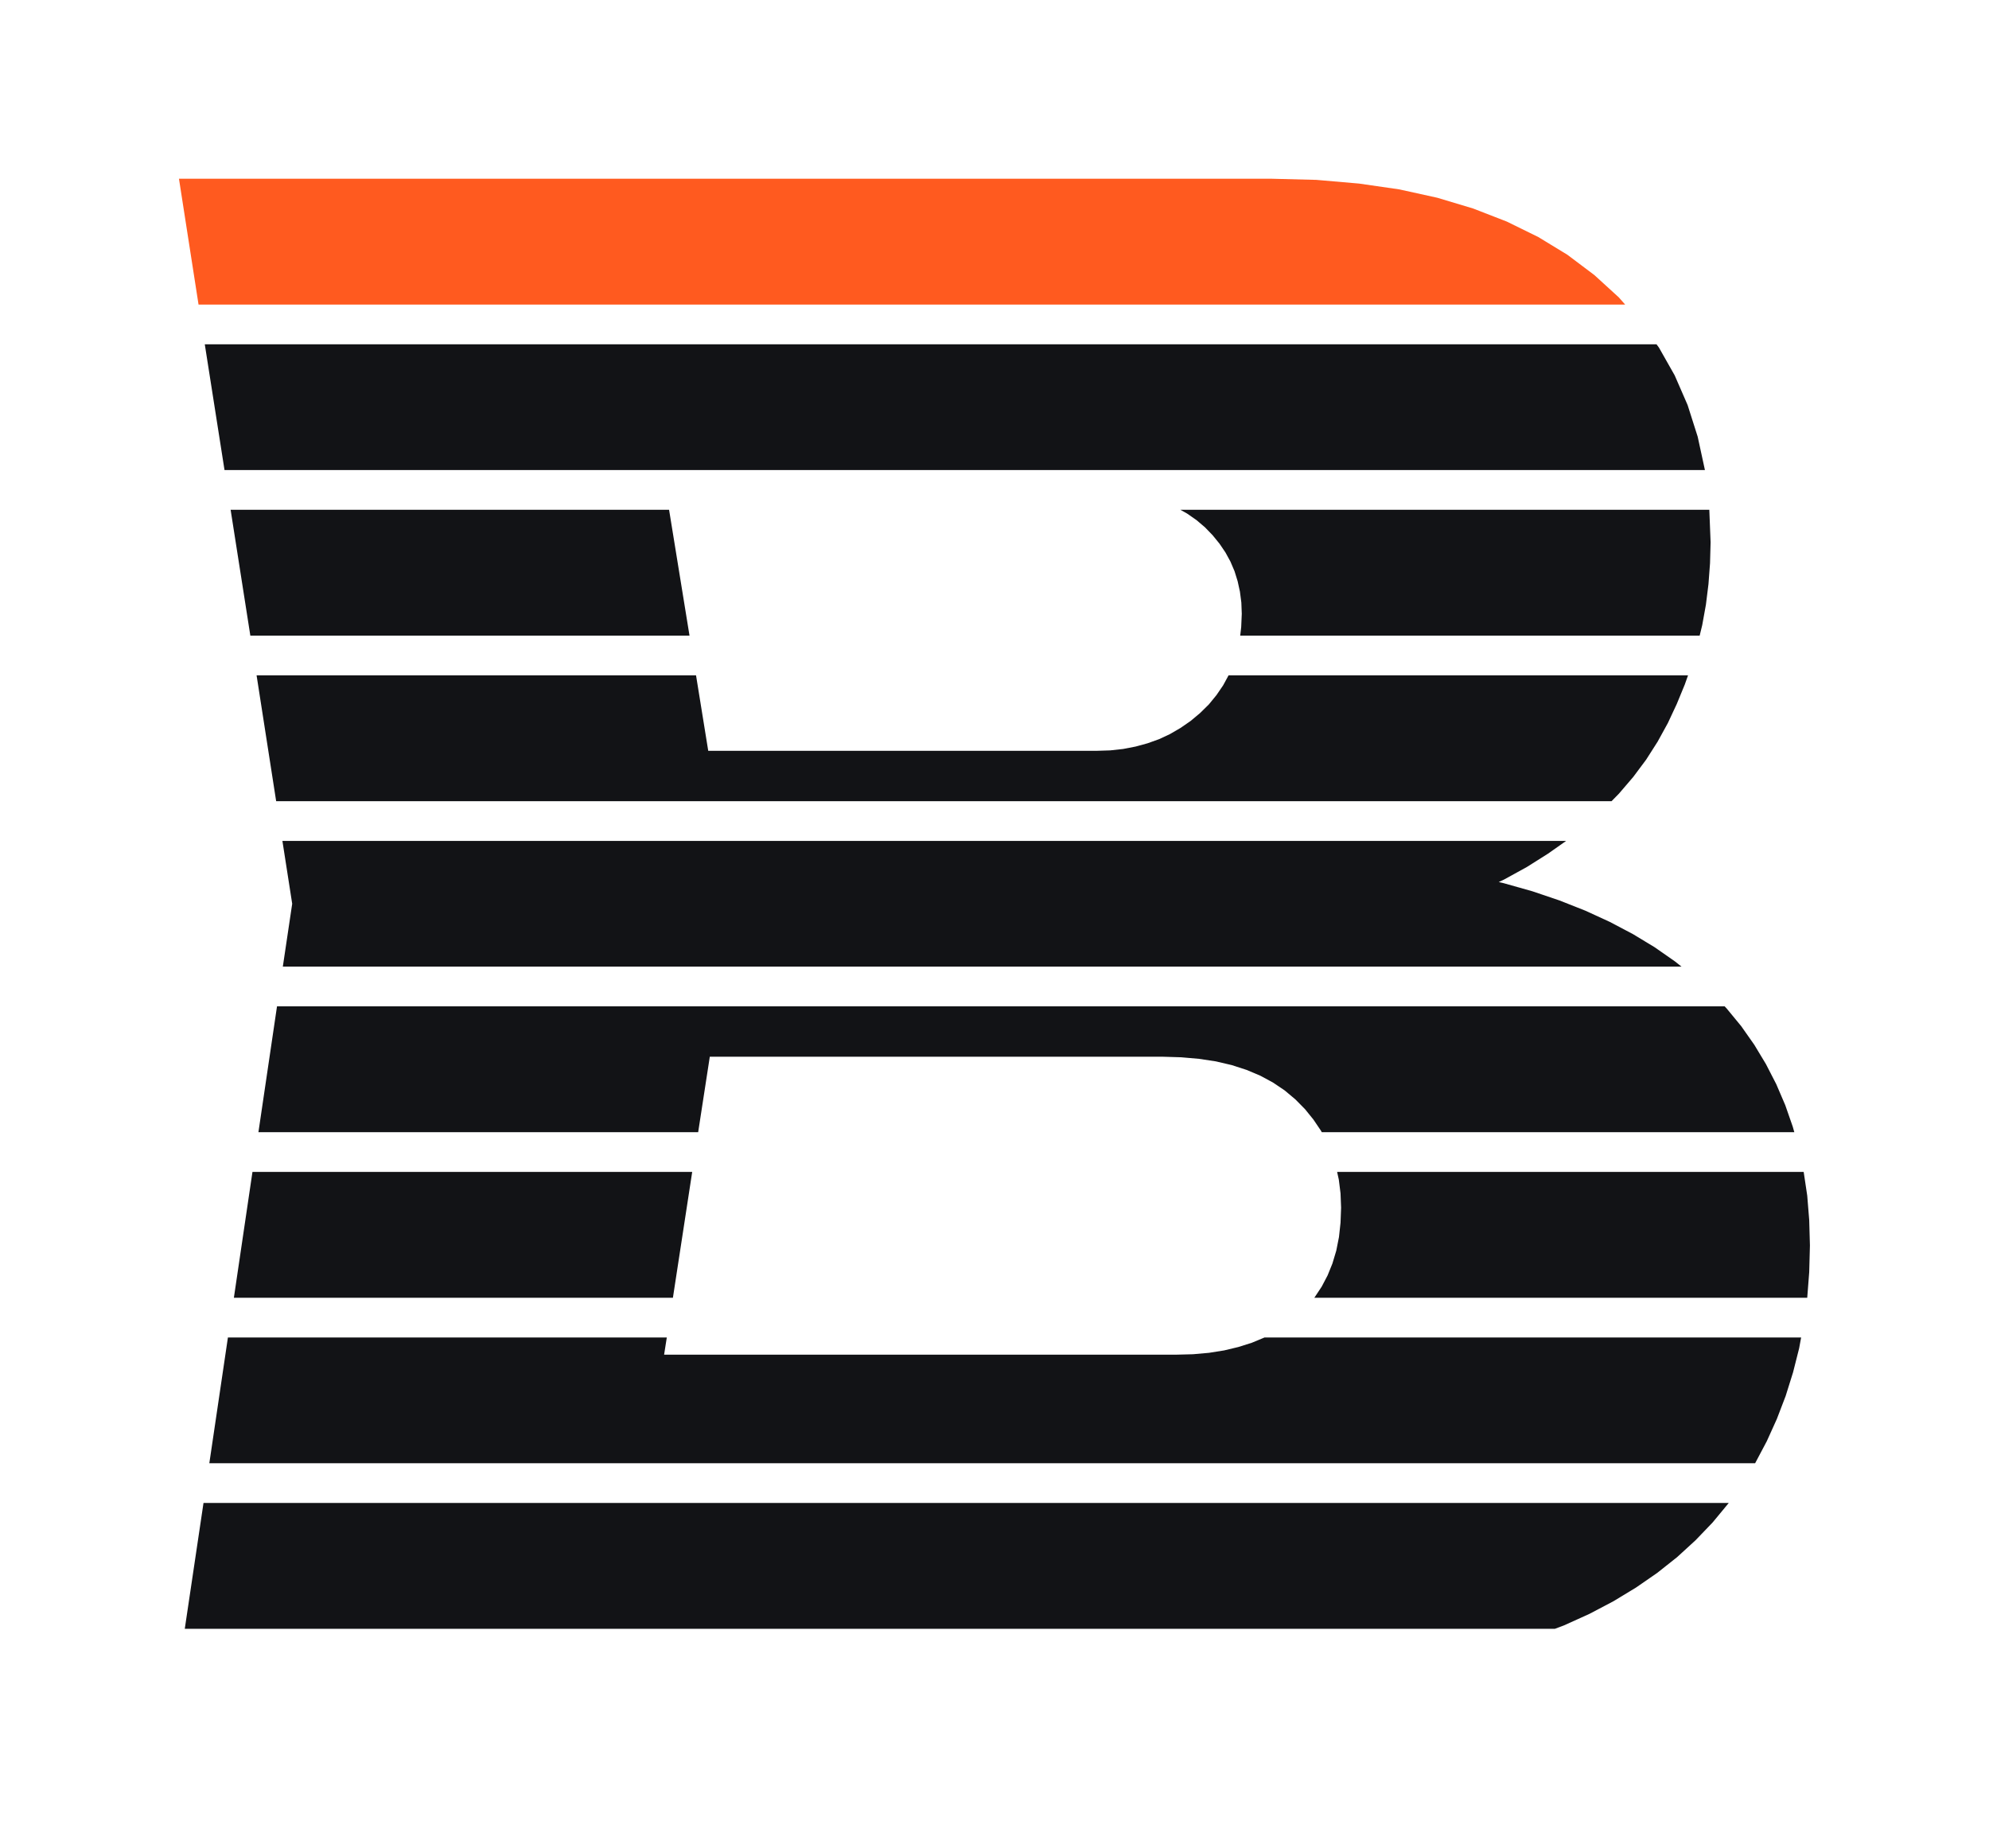
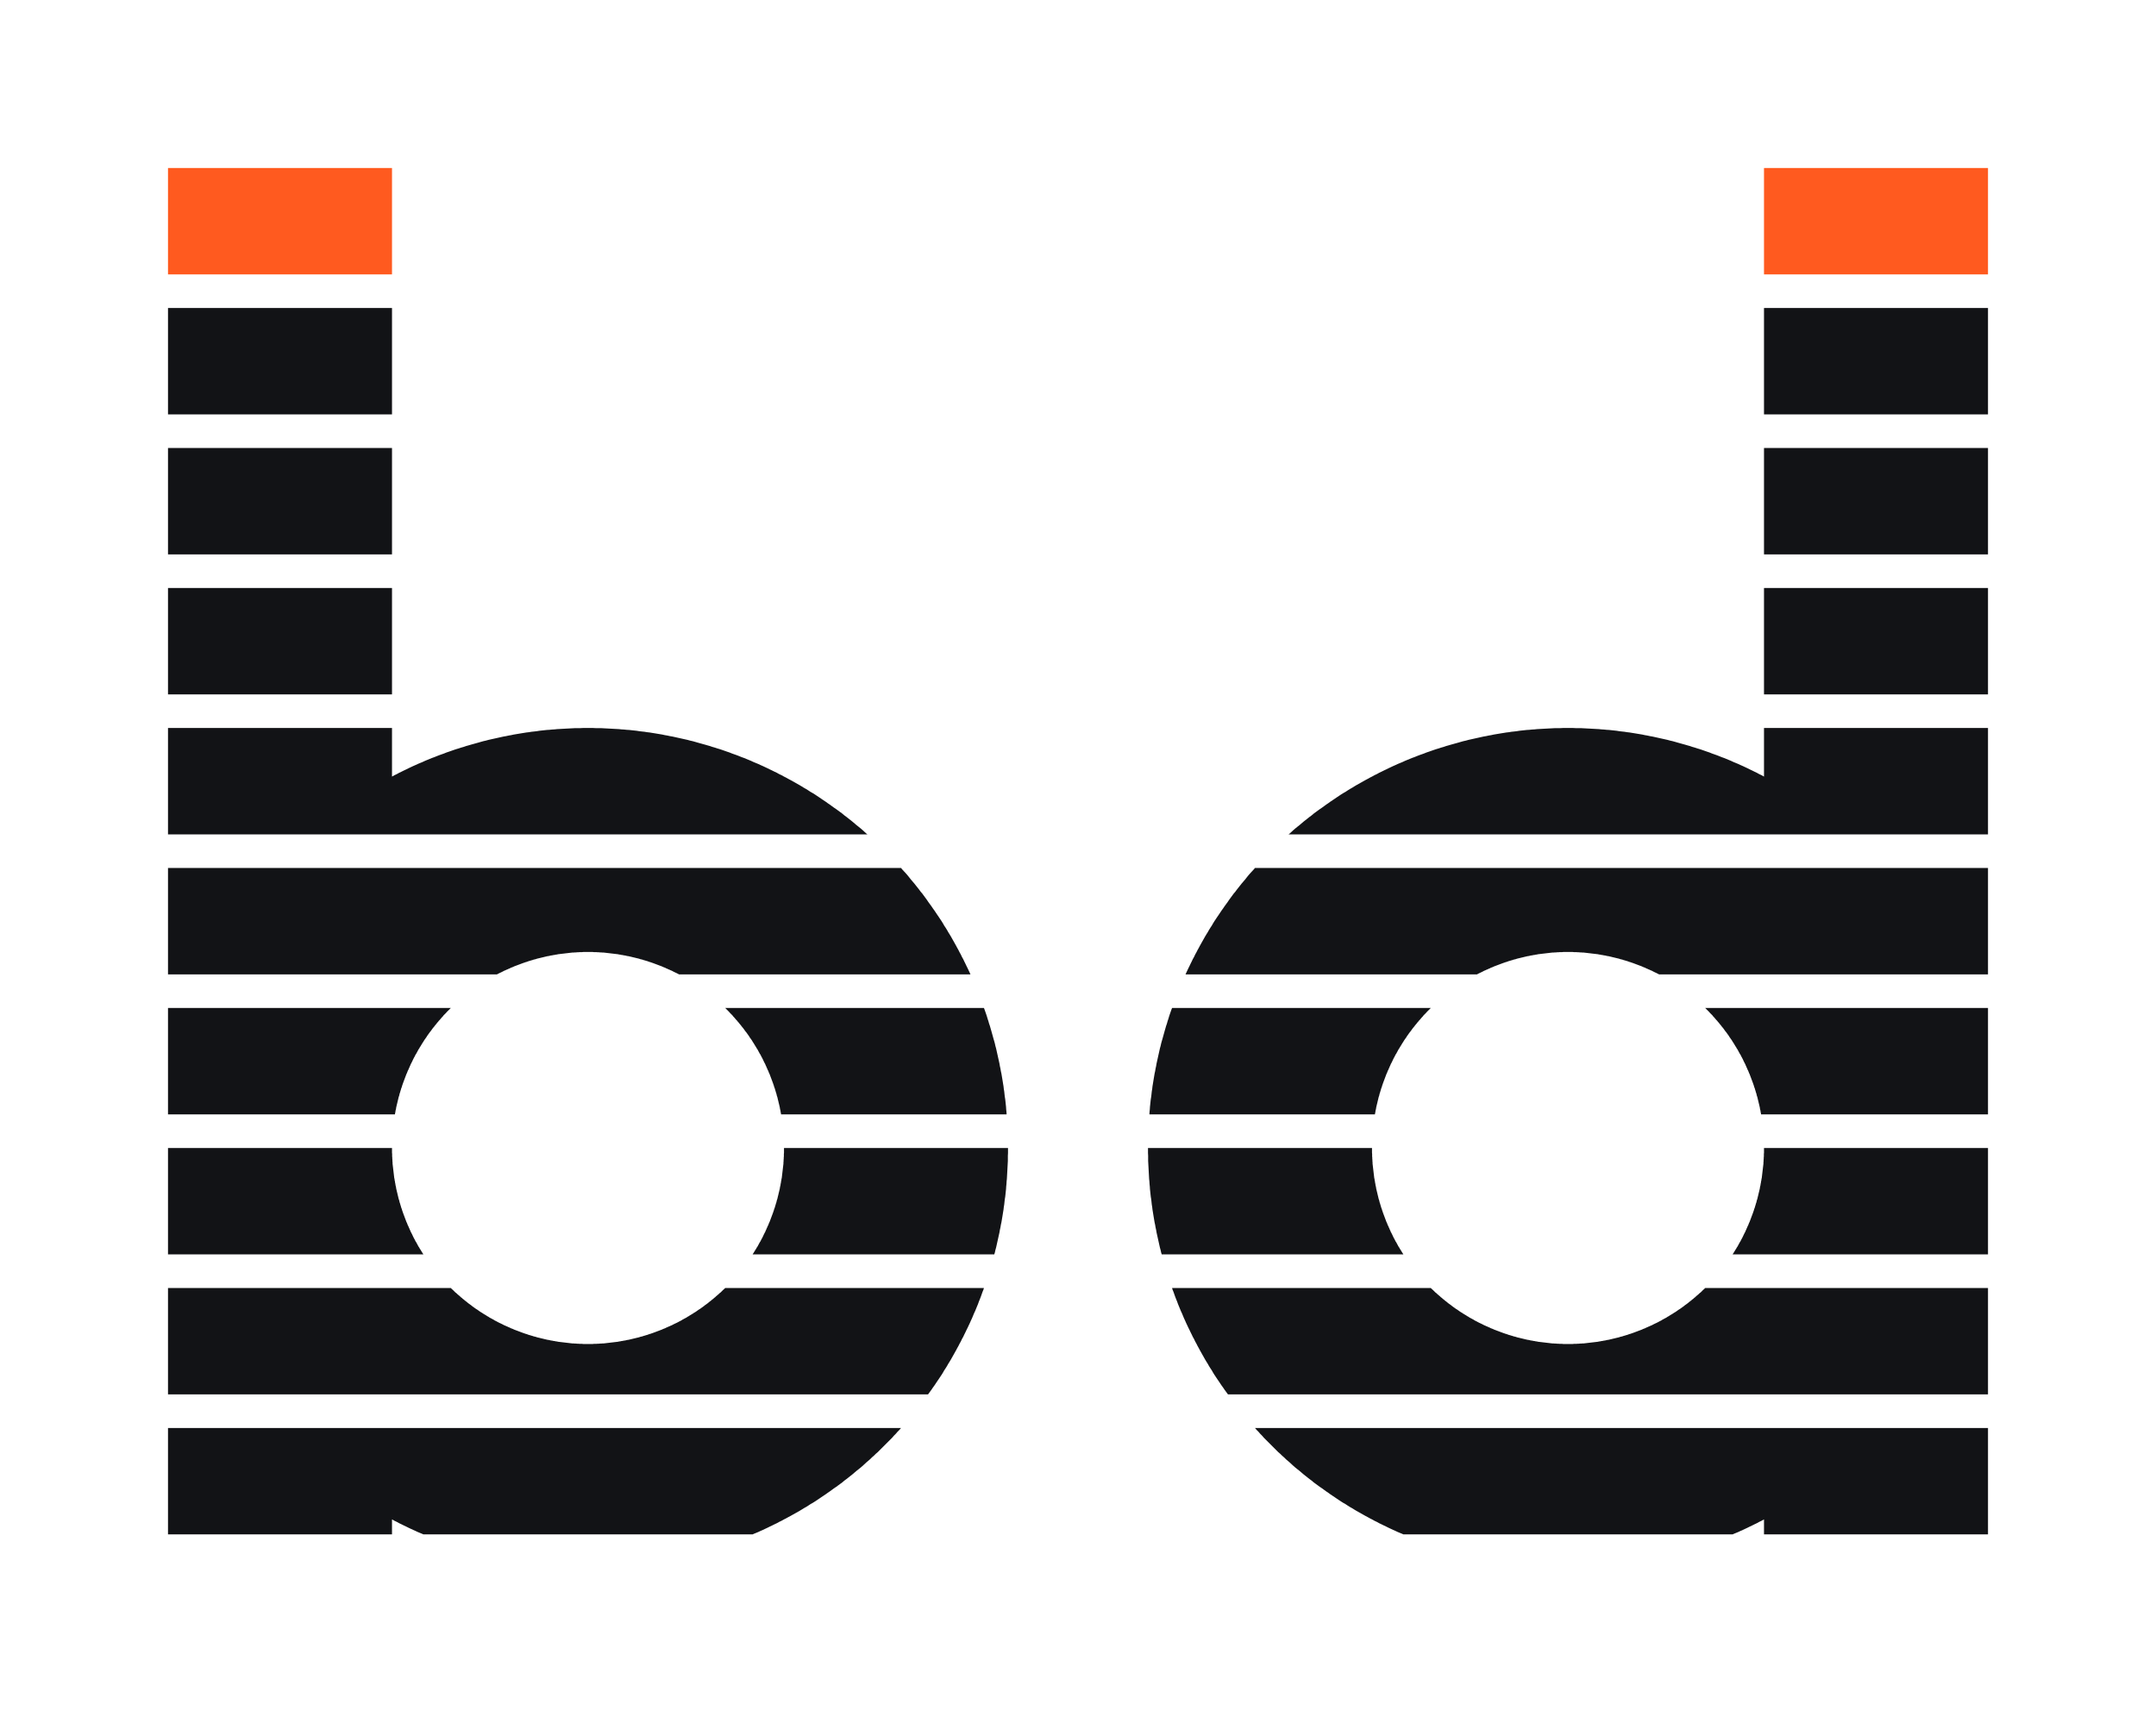
- <svg xmlns="http://www.w3.org/2000/svg" viewBox="-12.00 -12.00 133.47 124.00" width="133.5" height="124.0">
-   <g transform="translate(-5.87 100.00) scale(0.9524)">
-     <path d="M107.63 -96.64L108.08 -96.13L7.54 -96.13L6.16 -105.00L83.16 -105.00L86.32 -104.92L89.32 -104.66L92.16 -104.25L94.84 -103.66L97.37 -102.90L99.74 -101.98L101.96 -100.89L104.01 -99.64L105.91 -98.21Z" fill="#FF5A1F" />
-     <path d="M113.70 -84.47L113.70 -84.47L9.37 -84.47L7.98 -93.33L110.29 -93.33L110.46 -93.10L111.57 -91.14L112.48 -89.05L113.19 -86.82Z" fill="#121316" />
-     <path d="M113.51 -73.54L113.33 -72.80L80.95 -72.80L81.02 -73.40L81.06 -74.34L81.03 -75.13L80.93 -75.90L80.77 -76.63L80.55 -77.34L80.26 -78.02L79.91 -78.66L79.49 -79.28L79.01 -79.87L78.47 -80.43L77.87 -80.94L77.21 -81.40L76.73 -81.67L114.01 -81.67L114.10 -79.38L114.06 -77.90L113.95 -76.43L113.77 -74.98ZM11.19 -72.80L9.80 -81.67L40.70 -81.67L42.14 -72.80Z" fill="#121316" />
-     <path d="M107.64 -61.66L107.12 -61.13L13.01 -61.13L11.63 -70.00L42.60 -70.00L43.46 -64.68L70.84 -64.68L71.79 -64.71L72.70 -64.81L73.58 -64.98L74.42 -65.21L75.23 -65.50L76.00 -65.86L76.74 -66.29L77.45 -66.78L78.12 -67.34L78.74 -67.95L79.28 -68.61L79.75 -69.30L80.13 -70.00L112.51 -70.00L112.28 -69.35L111.72 -67.99L111.09 -66.64L110.37 -65.33L109.56 -64.06L108.65 -62.84Z" fill="#121316" />
-     <path d="M14.14 -53.90L13.45 -58.33L103.92 -58.33L102.64 -57.43L101.15 -56.49L99.55 -55.61L99.17 -55.43L99.52 -55.35L101.54 -54.78L103.46 -54.13L105.28 -53.41L107.00 -52.62L108.63 -51.76L110.15 -50.84L111.57 -49.85L112.05 -49.47L13.48 -49.47Z" fill="#121316" />
-     <path d="M11.76 -37.80L13.07 -46.67L115.09 -46.67L115.24 -46.51L116.26 -45.27L117.18 -43.96L118.00 -42.60L118.73 -41.18L119.36 -39.71L119.89 -38.19L120.00 -37.80L86.70 -37.80L86.63 -37.92L86.11 -38.69L85.52 -39.42L84.84 -40.11L84.09 -40.74L83.26 -41.30L82.37 -41.78L81.40 -42.19L80.35 -42.53L79.24 -42.79L78.05 -42.97L76.79 -43.08L75.46 -43.12L43.57 -43.12L42.75 -37.80Z" fill="#121316" />
-     <path d="M10.03 -26.13L11.34 -35.00L42.33 -35.00L40.97 -26.13ZM121.05 -27.94L120.91 -26.13L86.17 -26.13L86.20 -26.17L86.69 -26.91L87.11 -27.71L87.45 -28.55L87.72 -29.45L87.91 -30.41L88.02 -31.42L88.06 -32.48L88.02 -33.49L87.90 -34.45L87.78 -35.00L120.66 -35.00L120.66 -35.00L120.91 -33.33L121.05 -31.60L121.10 -29.82Z" fill="#121316" />
-     <path d="M8.30 -14.47L9.61 -23.33L40.54 -23.33L40.35 -22.12L76.44 -22.12L77.62 -22.15L78.75 -22.25L79.82 -22.42L80.82 -22.66L81.77 -22.96L82.66 -23.33L82.66 -23.33L120.48 -23.33L120.34 -22.57L119.91 -20.87L119.39 -19.21L118.77 -17.59L118.06 -16.02L117.25 -14.49L117.24 -14.47Z" fill="#121316" />
-     <path d="M6.57 -2.80L7.89 -11.67L115.38 -11.67L115.34 -11.62L114.24 -10.29L113.04 -9.04L111.74 -7.85L110.34 -6.74L108.85 -5.71L107.25 -4.74L105.56 -3.85L103.77 -3.04L103.13 -2.80Z" fill="#121316" />
+ <svg xmlns="http://www.w3.org/2000/svg" viewBox="-12.00 -12.00 154.00 124.00" width="154.0" height="124.0">
+   <g transform="translate(-0.00 -0.00) scale(1)">
+     <path d="M0.00 0.00L16.00 0.00L16.00 7.60L0.00 7.60ZM114.00 0.00L130.00 0.00L130.00 7.60L114.00 7.60Z" fill="#FF5A1F" />
+     <path d="M0.00 17.60L0.00 10.00L16.00 10.00L16.00 17.60ZM114.00 17.60L114.00 10.00L130.00 10.00L130.00 17.60Z" fill="#121316" />
+     <path d="M0.00 27.60L0.00 20.00L16.00 20.00L16.00 27.60ZM114.00 27.60L114.00 20.00L130.00 20.00L130.00 27.60Z" fill="#121316" />
+     <path d="M0.00 37.60L0.00 30.00L16.00 30.00L16.00 37.60ZM114.00 37.60L114.00 30.00L130.00 30.00L130.00 37.60Z" fill="#121316" />
+     <path d="M0.00 47.60L0.00 40.00L16.00 40.00L16.00 43.47L16.02 43.46L16.18 43.37L16.35 43.29L16.51 43.20L16.68 43.12L16.84 43.04L17.01 42.96L17.17 42.88L17.34 42.80L17.51 42.72L17.67 42.65L17.84 42.57L18.01 42.50L18.18 42.43L18.35 42.35L18.52 42.28L18.69 42.21L18.86 42.14L19.03 42.08L19.20 42.01L19.38 41.94L19.55 41.88L19.72 41.82L19.89 41.75L20.07 41.69L20.24 41.63L20.41 41.57L20.59 41.51L20.76 41.46L20.94 41.40L21.12 41.35L21.29 41.29L21.47 41.24L21.64 41.19L21.82 41.14L22.00 41.09L22.18 41.04L22.35 40.99L22.53 40.94L22.71 40.90L22.89 40.85L23.07 40.81L23.25 40.77L23.43 40.73L23.61 40.69L23.79 40.65L23.97 40.61L24.15 40.58L24.33 40.54L24.51 40.51L24.69 40.47L24.87 40.44L25.05 40.41L25.23 40.38L25.42 40.35L25.60 40.32L25.78 40.30L25.96 40.27L26.15 40.25L26.33 40.23L26.51 40.20L26.69 40.18L26.88 40.16L27.06 40.14L27.24 40.13L27.43 40.11L27.61 40.10L27.79 40.08L27.98 40.07L28.16 40.06L28.34 40.05L28.53 40.04L28.71 40.03L28.90 40.02L29.08 40.01L29.26 40.01L29.45 40.01L29.63 40.00L29.82 40.00L30.00 40.00L30.18 40.00L30.37 40.00L30.55 40.01L30.74 40.01L30.92 40.01L31.10 40.02L31.29 40.03L31.47 40.04L31.66 40.05L31.84 40.06L32.02 40.07L32.21 40.08L32.39 40.10L32.57 40.11L32.76 40.13L32.94 40.14L33.12 40.16L33.31 40.18L33.49 40.20L33.67 40.23L33.85 40.25L34.04 40.27L34.22 40.30L34.40 40.32L34.58 40.35L34.77 40.38L34.95 40.41L35.13 40.44L35.31 40.47L35.49 40.51L35.67 40.54L35.85 40.58L36.03 40.61L36.21 40.65L36.39 40.69L36.57 40.73L36.75 40.77L36.93 40.81L37.11 40.85L37.29 40.90L37.47 40.94L37.65 40.99L37.82 41.04L38.00 41.09L38.18 41.14L38.36 41.19L38.53 41.24L38.71 41.29L38.88 41.35L39.06 41.40L39.24 41.46L39.41 41.51L39.59 41.57L39.76 41.63L39.93 41.69L40.11 41.75L40.28 41.82L40.45 41.88L40.62 41.94L40.80 42.01L40.97 42.08L41.14 42.14L41.31 42.21L41.48 42.28L41.65 42.35L41.82 42.43L41.99 42.50L42.16 42.57L42.33 42.65L42.49 42.72L42.66 42.80L42.83 42.88L42.99 42.96L43.16 43.04L43.32 43.12L43.49 43.20L43.65 43.29L43.82 43.37L43.98 43.46L44.14 43.54L44.30 43.63L44.47 43.72L44.63 43.81L44.79 43.90L44.95 43.99L45.11 44.08L45.26 44.17L45.42 44.27L45.58 44.36L45.74 44.46L45.89 44.56L46.05 44.65L46.21 44.75L46.36 44.85L46.51 44.95L46.67 45.06L46.82 45.16L46.97 45.26L47.12 45.37L47.27 45.47L47.42 45.58L47.57 45.69L47.72 45.79L47.87 45.90L48.02 46.01L48.17 46.12L48.31 46.24L48.46 46.35L48.60 46.46L48.75 46.58L48.89 46.69L49.03 46.81L49.17 46.93L49.31 47.04L49.46 47.16L49.60 47.28L49.73 47.40L49.87 47.53L49.96 47.60ZM114.00 43.47L114.00 40.00L130.00 40.00L130.00 47.60L80.04 47.60L80.13 47.53L80.27 47.40L80.40 47.28L80.54 47.16L80.69 47.04L80.83 46.93L80.97 46.81L81.11 46.69L81.25 46.58L81.40 46.46L81.54 46.35L81.69 46.24L81.83 46.12L81.98 46.01L82.13 45.90L82.28 45.79L82.43 45.69L82.58 45.58L82.73 45.47L82.88 45.37L83.03 45.26L83.18 45.16L83.33 45.06L83.49 44.95L83.64 44.85L83.79 44.75L83.95 44.65L84.11 44.56L84.26 44.46L84.42 44.36L84.58 44.27L84.74 44.17L84.89 44.08L85.05 43.99L85.21 43.90L85.37 43.81L85.53 43.72L85.70 43.63L85.86 43.54L86.02 43.46L86.18 43.37L86.35 43.29L86.51 43.20L86.68 43.12L86.84 43.04L87.01 42.96L87.17 42.88L87.34 42.80L87.51 42.72L87.67 42.65L87.84 42.57L88.01 42.50L88.18 42.43L88.35 42.35L88.52 42.28L88.69 42.21L88.86 42.14L89.03 42.08L89.20 42.01L89.38 41.94L89.55 41.88L89.72 41.82L89.89 41.75L90.07 41.69L90.24 41.63L90.41 41.57L90.59 41.51L90.76 41.46L90.94 41.40L91.12 41.35L91.29 41.29L91.47 41.24L91.64 41.19L91.82 41.14L92.00 41.09L92.18 41.04L92.35 40.99L92.53 40.94L92.71 40.90L92.89 40.85L93.07 40.81L93.25 40.77L93.43 40.73L93.61 40.69L93.79 40.65L93.97 40.61L94.15 40.58L94.33 40.54L94.51 40.51L94.69 40.47L94.87 40.44L95.05 40.41L95.23 40.38L95.42 40.35L95.60 40.32L95.78 40.30L95.96 40.27L96.15 40.25L96.33 40.23L96.51 40.20L96.69 40.18L96.88 40.16L97.06 40.14L97.24 40.13L97.43 40.11L97.61 40.10L97.79 40.08L97.98 40.07L98.16 40.06L98.34 40.05L98.53 40.04L98.71 40.03L98.90 40.02L99.08 40.01L99.26 40.01L99.45 40.01L99.63 40.00L99.82 40.00L100.00 40.00L100.18 40.00L100.37 40.00L100.55 40.01L100.74 40.01L100.92 40.01L101.10 40.02L101.29 40.03L101.47 40.04L101.66 40.05L101.84 40.06L102.02 40.07L102.21 40.08L102.39 40.10L102.57 40.11L102.76 40.13L102.94 40.14L103.12 40.16L103.31 40.18L103.49 40.20L103.67 40.23L103.85 40.25L104.04 40.27L104.22 40.30L104.40 40.32L104.58 40.35L104.77 40.38L104.95 40.41L105.13 40.44L105.31 40.47L105.49 40.51L105.67 40.54L105.85 40.58L106.03 40.61L106.21 40.65L106.39 40.69L106.57 40.73L106.75 40.77L106.93 40.81L107.11 40.85L107.29 40.90L107.47 40.94L107.65 40.99L107.82 41.04L108.00 41.09L108.18 41.14L108.36 41.19L108.53 41.24L108.71 41.29L108.88 41.35L109.06 41.40L109.24 41.46L109.41 41.51L109.59 41.57L109.76 41.63L109.93 41.69L110.11 41.75L110.28 41.82L110.45 41.88L110.62 41.94L110.80 42.01L110.97 42.08L111.14 42.14L111.31 42.21L111.48 42.28L111.65 42.35L111.82 42.43L111.99 42.50L112.16 42.57L112.33 42.65L112.49 42.72L112.66 42.80L112.83 42.88L112.99 42.96L113.16 43.04L113.32 43.12L113.49 43.20L113.65 43.29L113.82 43.37L113.98 43.46Z" fill="#121316" />
+     <path d="M0.00 57.60L0.00 50.00L52.36 50.00L52.47 50.13L52.60 50.27L52.72 50.40L52.84 50.54L52.96 50.69L53.07 50.83L53.19 50.97L53.31 51.11L53.42 51.25L53.54 51.40L53.65 51.54L53.76 51.69L53.88 51.83L53.99 51.98L54.10 52.13L54.21 52.28L54.31 52.43L54.42 52.58L54.53 52.73L54.63 52.88L54.74 53.03L54.84 53.18L54.94 53.33L55.05 53.49L55.15 53.64L55.25 53.79L55.35 53.95L55.44 54.11L55.54 54.26L55.64 54.42L55.73 54.58L55.83 54.74L55.92 54.89L56.01 55.05L56.10 55.21L56.19 55.37L56.28 55.53L56.37 55.70L56.46 55.86L56.54 56.02L56.63 56.18L56.71 56.35L56.80 56.51L56.88 56.68L56.96 56.84L57.04 57.01L57.12 57.17L57.20 57.34L57.28 57.51L57.32 57.60L36.50 57.60L36.45 57.57L36.37 57.53L36.29 57.49L36.22 57.46L36.14 57.42L36.06 57.38L35.99 57.34L35.91 57.31L35.83 57.27L35.75 57.24L35.67 57.20L35.59 57.17L35.52 57.13L35.44 57.10L35.36 57.07L35.28 57.03L35.20 57.00L35.12 56.97L35.04 56.94L34.96 56.91L34.88 56.88L34.80 56.85L34.72 56.82L34.64 56.79L34.55 56.76L34.47 56.73L34.39 56.71L34.31 56.68L34.23 56.65L34.15 56.63L34.06 56.60L33.98 56.58L33.90 56.55L33.82 56.53L33.73 56.51L33.65 56.48L33.57 56.46L33.48 56.44L33.40 56.42L33.32 56.40L33.23 56.38L33.15 56.36L33.07 56.34L32.98 56.32L32.90 56.30L32.82 56.29L32.73 56.27L32.65 56.25L32.56 56.24L32.48 56.22L32.39 56.21L32.31 56.19L32.22 56.18L32.14 56.16L32.05 56.15L31.97 56.14L31.88 56.13L31.80 56.12L31.71 56.11L31.63 56.10L31.54 56.09L31.46 56.08L31.37 56.07L31.29 56.06L31.20 56.05L31.12 56.04L31.03 56.04L30.94 56.03L30.86 56.03L30.77 56.02L30.69 56.02L30.60 56.01L30.52 56.01L30.43 56.01L30.34 56.00L30.26 56.00L30.17 56.00L30.09 56.00L30.00 56.00L29.91 56.00L29.83 56.00L29.74 56.00L29.66 56.00L29.57 56.01L29.48 56.01L29.40 56.01L29.31 56.02L29.23 56.02L29.14 56.03L29.06 56.03L28.97 56.04L28.88 56.04L28.80 56.05L28.71 56.06L28.63 56.07L28.54 56.08L28.46 56.09L28.37 56.10L28.29 56.11L28.20 56.12L28.12 56.13L28.03 56.14L27.95 56.15L27.86 56.16L27.78 56.18L27.69 56.19L27.61 56.21L27.52 56.22L27.44 56.24L27.35 56.25L27.27 56.27L27.18 56.29L27.10 56.30L27.02 56.32L26.93 56.34L26.85 56.36L26.77 56.38L26.68 56.40L26.60 56.42L26.52 56.44L26.43 56.46L26.35 56.48L26.27 56.51L26.18 56.53L26.10 56.55L26.02 56.58L25.94 56.60L25.85 56.63L25.77 56.65L25.69 56.68L25.61 56.71L25.53 56.73L25.45 56.76L25.36 56.79L25.28 56.82L25.20 56.85L25.12 56.88L25.04 56.91L24.96 56.94L24.88 56.97L24.80 57.00L24.72 57.03L24.64 57.07L24.56 57.10L24.48 57.13L24.41 57.17L24.33 57.20L24.25 57.24L24.17 57.27L24.09 57.31L24.01 57.34L23.94 57.38L23.86 57.42L23.78 57.46L23.71 57.49L23.63 57.53L23.55 57.57L23.50 57.60ZM77.53 50.13L77.64 50.00L130.00 50.00L130.00 57.60L106.50 57.60L106.45 57.57L106.37 57.53L106.29 57.49L106.22 57.46L106.14 57.42L106.06 57.38L105.99 57.34L105.91 57.31L105.83 57.27L105.75 57.24L105.67 57.20L105.59 57.17L105.52 57.13L105.44 57.10L105.36 57.07L105.28 57.03L105.20 57.00L105.12 56.97L105.04 56.94L104.96 56.91L104.88 56.88L104.80 56.85L104.72 56.82L104.64 56.79L104.55 56.76L104.47 56.73L104.39 56.71L104.31 56.68L104.23 56.65L104.15 56.63L104.06 56.60L103.98 56.58L103.90 56.55L103.82 56.53L103.73 56.51L103.65 56.48L103.57 56.46L103.48 56.44L103.40 56.42L103.32 56.40L103.23 56.38L103.15 56.36L103.07 56.34L102.98 56.32L102.90 56.30L102.82 56.29L102.73 56.27L102.65 56.25L102.56 56.24L102.48 56.22L102.39 56.21L102.31 56.19L102.22 56.18L102.14 56.16L102.05 56.15L101.97 56.14L101.88 56.13L101.80 56.12L101.71 56.11L101.63 56.10L101.54 56.09L101.46 56.08L101.37 56.07L101.29 56.06L101.20 56.05L101.12 56.04L101.03 56.04L100.94 56.03L100.86 56.03L100.77 56.02L100.69 56.02L100.60 56.01L100.52 56.01L100.43 56.01L100.34 56.00L100.26 56.00L100.17 56.00L100.09 56.00L100.00 56.00L99.91 56.00L99.83 56.00L99.74 56.00L99.66 56.00L99.57 56.01L99.48 56.01L99.40 56.01L99.31 56.02L99.23 56.02L99.14 56.03L99.06 56.03L98.97 56.04L98.88 56.04L98.80 56.05L98.71 56.06L98.63 56.07L98.54 56.08L98.46 56.09L98.37 56.10L98.29 56.11L98.20 56.12L98.12 56.13L98.03 56.14L97.95 56.15L97.86 56.16L97.78 56.18L97.69 56.19L97.61 56.21L97.52 56.22L97.44 56.24L97.35 56.25L97.27 56.27L97.18 56.29L97.10 56.30L97.02 56.32L96.93 56.34L96.85 56.36L96.77 56.38L96.68 56.40L96.60 56.42L96.52 56.44L96.43 56.46L96.35 56.48L96.27 56.51L96.18 56.53L96.10 56.55L96.02 56.58L95.94 56.60L95.85 56.63L95.77 56.65L95.69 56.68L95.61 56.71L95.53 56.73L95.45 56.76L95.36 56.79L95.28 56.82L95.20 56.85L95.12 56.88L95.04 56.91L94.96 56.94L94.88 56.97L94.80 57.00L94.72 57.03L94.64 57.07L94.56 57.10L94.48 57.13L94.41 57.17L94.33 57.20L94.25 57.24L94.17 57.27L94.09 57.31L94.01 57.34L93.94 57.38L93.86 57.42L93.78 57.46L93.71 57.49L93.63 57.53L93.55 57.57L93.50 57.60L72.68 57.60L72.72 57.51L72.80 57.34L72.88 57.17L72.96 57.01L73.04 56.84L73.12 56.68L73.20 56.51L73.29 56.35L73.37 56.18L73.46 56.02L73.54 55.86L73.63 55.70L73.72 55.53L73.81 55.37L73.90 55.21L73.99 55.05L74.08 54.89L74.17 54.74L74.27 54.58L74.36 54.42L74.46 54.26L74.56 54.11L74.65 53.95L74.75 53.79L74.85 53.64L74.95 53.49L75.06 53.33L75.16 53.18L75.26 53.03L75.37 52.88L75.47 52.73L75.58 52.58L75.69 52.43L75.79 52.28L75.90 52.13L76.01 51.98L76.12 51.83L76.24 51.69L76.35 51.54L76.46 51.40L76.58 51.25L76.69 51.11L76.81 50.97L76.93 50.83L77.04 50.69L77.16 50.54L77.28 50.40L77.40 50.27Z" fill="#121316" />
+     <path d="M0.00 67.60L0.00 60.00L20.20 60.00L20.16 60.04L20.10 60.10L20.04 60.16L19.98 60.22L19.92 60.28L19.86 60.35L19.80 60.41L19.74 60.47L19.68 60.53L19.63 60.60L19.57 60.66L19.51 60.73L19.46 60.79L19.40 60.86L19.34 60.92L19.29 60.99L19.23 61.05L19.18 61.12L19.12 61.19L19.07 61.25L19.02 61.32L18.96 61.39L18.91 61.45L18.86 61.52L18.81 61.59L18.76 61.66L18.70 61.73L18.65 61.80L18.60 61.87L18.55 61.94L18.50 62.01L18.46 62.08L18.41 62.15L18.36 62.22L18.31 62.29L18.26 62.37L18.22 62.44L18.17 62.51L18.13 62.58L18.08 62.66L18.04 62.73L17.99 62.80L17.95 62.88L17.90 62.95L17.86 63.02L17.82 63.10L17.78 63.17L17.74 63.25L17.69 63.32L17.65 63.40L17.61 63.48L17.57 63.55L17.53 63.63L17.49 63.71L17.46 63.78L17.42 63.86L17.38 63.94L17.34 64.01L17.31 64.09L17.27 64.17L17.24 64.25L17.20 64.33L17.17 64.41L17.13 64.48L17.10 64.56L17.07 64.64L17.03 64.72L17.00 64.80L16.97 64.88L16.94 64.96L16.91 65.04L16.88 65.12L16.85 65.20L16.82 65.28L16.79 65.36L16.76 65.45L16.73 65.53L16.71 65.61L16.68 65.69L16.65 65.77L16.63 65.85L16.60 65.94L16.58 66.02L16.55 66.10L16.53 66.18L16.51 66.27L16.48 66.35L16.46 66.43L16.44 66.52L16.42 66.60L16.40 66.68L16.38 66.77L16.36 66.85L16.34 66.93L16.32 67.02L16.30 67.10L16.29 67.18L16.27 67.27L16.25 67.35L16.24 67.44L16.22 67.52L16.21 67.60ZM59.89 67.43L59.90 67.60L43.79 67.60L43.78 67.52L43.76 67.44L43.75 67.35L43.73 67.27L43.71 67.18L43.70 67.10L43.68 67.02L43.66 66.93L43.64 66.85L43.62 66.77L43.60 66.68L43.58 66.60L43.56 66.52L43.54 66.43L43.52 66.35L43.49 66.27L43.47 66.18L43.45 66.10L43.42 66.02L43.40 65.94L43.37 65.85L43.35 65.77L43.32 65.69L43.29 65.61L43.27 65.53L43.24 65.45L43.21 65.36L43.18 65.28L43.15 65.20L43.12 65.12L43.09 65.04L43.06 64.96L43.03 64.88L43.00 64.80L42.97 64.72L42.93 64.64L42.90 64.56L42.87 64.48L42.83 64.41L42.80 64.33L42.76 64.25L42.73 64.17L42.69 64.09L42.66 64.01L42.62 63.94L42.58 63.86L42.54 63.78L42.51 63.71L42.47 63.63L42.43 63.55L42.39 63.48L42.35 63.40L42.31 63.32L42.26 63.25L42.22 63.17L42.18 63.10L42.14 63.02L42.10 62.95L42.05 62.88L42.01 62.80L41.96 62.73L41.92 62.66L41.87 62.58L41.83 62.51L41.78 62.44L41.74 62.37L41.69 62.29L41.64 62.22L41.59 62.15L41.54 62.08L41.50 62.01L41.45 61.94L41.40 61.87L41.35 61.80L41.30 61.73L41.24 61.66L41.19 61.59L41.14 61.52L41.09 61.45L41.04 61.39L40.98 61.32L40.93 61.25L40.88 61.19L40.82 61.12L40.77 61.05L40.71 60.99L40.66 60.92L40.60 60.86L40.54 60.79L40.49 60.73L40.43 60.66L40.37 60.60L40.32 60.53L40.26 60.47L40.20 60.41L40.14 60.35L40.08 60.28L40.02 60.22L39.96 60.16L39.90 60.10L39.84 60.04L39.80 60.00L58.28 60.00L58.31 60.07L58.37 60.24L58.43 60.41L58.49 60.59L58.54 60.76L58.60 60.94L58.65 61.12L58.71 61.29L58.76 61.47L58.81 61.64L58.86 61.82L58.91 62.00L58.96 62.18L59.01 62.35L59.06 62.53L59.10 62.71L59.15 62.89L59.19 63.07L59.23 63.25L59.27 63.43L59.31 63.61L59.35 63.79L59.39 63.97L59.42 64.15L59.46 64.33L59.49 64.51L59.53 64.69L59.56 64.87L59.59 65.05L59.62 65.23L59.65 65.42L59.68 65.60L59.70 65.78L59.73 65.96L59.75 66.15L59.77 66.33L59.80 66.51L59.82 66.69L59.84 66.88L59.86 67.06L59.87 67.24ZM71.69 60.07L71.72 60.00L90.20 60.00L90.16 60.04L90.10 60.10L90.04 60.16L89.98 60.22L89.92 60.28L89.86 60.35L89.80 60.41L89.74 60.47L89.68 60.53L89.63 60.60L89.57 60.66L89.51 60.73L89.46 60.79L89.40 60.86L89.34 60.92L89.29 60.99L89.23 61.05L89.18 61.12L89.12 61.19L89.07 61.25L89.02 61.32L88.96 61.39L88.91 61.45L88.86 61.52L88.81 61.59L88.76 61.66L88.70 61.73L88.65 61.80L88.60 61.87L88.55 61.94L88.50 62.01L88.46 62.08L88.41 62.15L88.36 62.22L88.31 62.29L88.26 62.37L88.22 62.44L88.17 62.51L88.13 62.58L88.08 62.66L88.04 62.73L87.99 62.80L87.95 62.88L87.90 62.95L87.86 63.02L87.82 63.10L87.78 63.17L87.74 63.25L87.69 63.32L87.65 63.40L87.61 63.48L87.57 63.55L87.53 63.63L87.49 63.71L87.46 63.78L87.42 63.86L87.38 63.94L87.34 64.01L87.31 64.09L87.27 64.17L87.24 64.25L87.20 64.33L87.17 64.41L87.13 64.48L87.10 64.56L87.07 64.64L87.03 64.72L87.00 64.80L86.97 64.88L86.94 64.96L86.91 65.04L86.88 65.12L86.85 65.20L86.82 65.28L86.79 65.36L86.76 65.45L86.73 65.53L86.71 65.61L86.68 65.69L86.65 65.77L86.63 65.85L86.60 65.94L86.58 66.02L86.55 66.10L86.53 66.18L86.51 66.27L86.48 66.35L86.46 66.43L86.44 66.52L86.42 66.60L86.40 66.68L86.38 66.77L86.36 66.85L86.34 66.93L86.32 67.02L86.30 67.10L86.29 67.18L86.27 67.27L86.25 67.35L86.24 67.44L86.22 67.52L86.21 67.60L70.10 67.60L70.11 67.43L70.13 67.24L70.14 67.06L70.16 66.88L70.18 66.69L70.20 66.51L70.23 66.33L70.25 66.15L70.27 65.96L70.30 65.78L70.32 65.60L70.35 65.42L70.38 65.23L70.41 65.05L70.44 64.87L70.47 64.69L70.51 64.51L70.54 64.33L70.58 64.15L70.61 63.97L70.65 63.79L70.69 63.61L70.73 63.43L70.77 63.25L70.81 63.07L70.85 62.89L70.90 62.71L70.94 62.53L70.99 62.35L71.04 62.18L71.09 62.00L71.14 61.82L71.19 61.64L71.24 61.47L71.29 61.29L71.35 61.12L71.40 60.94L71.46 60.76L71.51 60.59L71.57 60.41L71.63 60.24ZM130.00 60.00L130.00 67.60L113.79 67.60L113.78 67.52L113.76 67.44L113.75 67.35L113.73 67.27L113.71 67.18L113.70 67.10L113.68 67.02L113.66 66.93L113.64 66.85L113.62 66.77L113.60 66.68L113.58 66.60L113.56 66.52L113.54 66.43L113.52 66.35L113.49 66.27L113.47 66.18L113.45 66.10L113.42 66.02L113.40 65.94L113.37 65.85L113.35 65.77L113.32 65.69L113.29 65.61L113.27 65.53L113.24 65.45L113.21 65.36L113.18 65.28L113.15 65.20L113.12 65.12L113.09 65.04L113.06 64.96L113.03 64.88L113.00 64.80L112.97 64.72L112.93 64.64L112.90 64.56L112.87 64.48L112.83 64.41L112.80 64.33L112.76 64.25L112.73 64.17L112.69 64.09L112.66 64.01L112.62 63.94L112.58 63.86L112.54 63.78L112.51 63.71L112.47 63.63L112.43 63.55L112.39 63.48L112.35 63.40L112.31 63.32L112.26 63.25L112.22 63.17L112.18 63.10L112.14 63.02L112.10 62.95L112.05 62.88L112.01 62.80L111.96 62.73L111.92 62.66L111.87 62.58L111.83 62.51L111.78 62.44L111.74 62.37L111.69 62.29L111.64 62.22L111.59 62.15L111.54 62.08L111.50 62.01L111.45 61.94L111.40 61.87L111.35 61.80L111.30 61.73L111.24 61.66L111.19 61.59L111.14 61.52L111.09 61.45L111.04 61.39L110.98 61.32L110.93 61.25L110.88 61.19L110.82 61.12L110.77 61.05L110.71 60.99L110.66 60.92L110.60 60.86L110.54 60.79L110.49 60.73L110.43 60.66L110.37 60.60L110.32 60.53L110.26 60.47L110.20 60.41L110.14 60.35L110.08 60.28L110.02 60.22L109.96 60.16L109.90 60.10L109.84 60.04L109.80 60.00Z" fill="#121316" />
+     <path d="M0.00 77.60L0.00 70.00L16.00 70.00L16.00 70.09L16.00 70.17L16.00 70.26L16.00 70.34L16.01 70.43L16.01 70.52L16.01 70.60L16.02 70.69L16.02 70.77L16.03 70.86L16.03 70.94L16.04 71.03L16.04 71.12L16.05 71.20L16.06 71.29L16.07 71.37L16.08 71.46L16.09 71.54L16.10 71.63L16.11 71.71L16.12 71.80L16.13 71.88L16.14 71.97L16.15 72.05L16.16 72.14L16.18 72.22L16.19 72.31L16.21 72.39L16.22 72.48L16.24 72.56L16.25 72.65L16.27 72.73L16.29 72.82L16.30 72.90L16.32 72.98L16.34 73.07L16.36 73.15L16.38 73.23L16.40 73.32L16.42 73.40L16.44 73.48L16.46 73.57L16.48 73.65L16.51 73.73L16.53 73.82L16.55 73.90L16.58 73.98L16.60 74.06L16.63 74.15L16.65 74.23L16.68 74.31L16.71 74.39L16.73 74.47L16.76 74.55L16.79 74.64L16.82 74.72L16.85 74.80L16.88 74.88L16.91 74.96L16.94 75.04L16.97 75.12L17.00 75.20L17.03 75.28L17.07 75.36L17.10 75.44L17.13 75.52L17.17 75.59L17.20 75.67L17.24 75.75L17.27 75.83L17.31 75.91L17.34 75.99L17.38 76.06L17.42 76.14L17.46 76.22L17.49 76.29L17.53 76.37L17.57 76.45L17.61 76.52L17.65 76.60L17.69 76.68L17.74 76.75L17.78 76.83L17.82 76.90L17.86 76.98L17.90 77.05L17.95 77.12L17.99 77.20L18.04 77.27L18.08 77.34L18.13 77.42L18.17 77.49L18.22 77.56L18.24 77.60ZM59.06 77.47L59.02 77.60L41.76 77.60L41.78 77.56L41.83 77.49L41.87 77.42L41.92 77.34L41.96 77.27L42.01 77.20L42.05 77.12L42.10 77.05L42.14 76.98L42.18 76.90L42.22 76.83L42.26 76.75L42.31 76.68L42.35 76.60L42.39 76.52L42.43 76.45L42.47 76.37L42.51 76.29L42.54 76.22L42.58 76.14L42.62 76.06L42.66 75.99L42.69 75.91L42.73 75.83L42.76 75.75L42.80 75.67L42.83 75.59L42.87 75.52L42.90 75.44L42.93 75.36L42.97 75.28L43.00 75.20L43.03 75.12L43.06 75.04L43.09 74.96L43.12 74.88L43.15 74.80L43.18 74.72L43.21 74.64L43.24 74.55L43.27 74.47L43.29 74.39L43.32 74.31L43.35 74.23L43.37 74.15L43.40 74.06L43.42 73.98L43.45 73.90L43.47 73.82L43.49 73.73L43.52 73.65L43.54 73.57L43.56 73.48L43.58 73.40L43.60 73.32L43.62 73.23L43.64 73.15L43.66 73.07L43.68 72.98L43.70 72.90L43.71 72.82L43.73 72.73L43.75 72.65L43.76 72.56L43.78 72.48L43.79 72.39L43.81 72.31L43.82 72.22L43.84 72.14L43.85 72.05L43.86 71.97L43.87 71.88L43.88 71.80L43.89 71.71L43.90 71.63L43.91 71.54L43.92 71.46L43.93 71.37L43.94 71.29L43.95 71.20L43.96 71.12L43.96 71.03L43.97 70.94L43.97 70.86L43.98 70.77L43.98 70.69L43.99 70.60L43.99 70.52L43.99 70.43L44.00 70.34L44.00 70.26L44.00 70.17L44.00 70.09L44.00 70.00L60.00 70.00L60.00 70.18L60.00 70.37L59.99 70.55L59.99 70.74L59.99 70.92L59.98 71.10L59.97 71.29L59.96 71.47L59.95 71.66L59.94 71.84L59.93 72.02L59.92 72.21L59.90 72.39L59.89 72.57L59.87 72.76L59.86 72.94L59.84 73.12L59.82 73.31L59.80 73.49L59.77 73.67L59.75 73.85L59.73 74.04L59.70 74.22L59.68 74.40L59.65 74.58L59.62 74.77L59.59 74.95L59.56 75.13L59.53 75.31L59.49 75.49L59.46 75.67L59.42 75.85L59.39 76.03L59.35 76.21L59.31 76.39L59.27 76.57L59.23 76.75L59.19 76.93L59.15 77.11L59.10 77.29ZM70.00 70.18L70.00 70.00L86.00 70.00L86.00 70.09L86.00 70.17L86.00 70.26L86.00 70.34L86.01 70.43L86.01 70.52L86.01 70.60L86.02 70.69L86.02 70.77L86.03 70.86L86.03 70.94L86.04 71.03L86.04 71.12L86.05 71.20L86.06 71.29L86.07 71.37L86.08 71.46L86.09 71.54L86.10 71.63L86.11 71.71L86.12 71.80L86.13 71.88L86.14 71.97L86.15 72.05L86.16 72.14L86.18 72.22L86.19 72.31L86.21 72.39L86.22 72.48L86.24 72.56L86.25 72.65L86.27 72.73L86.29 72.82L86.30 72.90L86.32 72.98L86.34 73.07L86.36 73.15L86.38 73.23L86.40 73.32L86.42 73.40L86.44 73.48L86.46 73.57L86.48 73.65L86.51 73.73L86.53 73.82L86.55 73.90L86.58 73.98L86.60 74.06L86.63 74.15L86.65 74.23L86.68 74.31L86.71 74.39L86.73 74.47L86.76 74.55L86.79 74.64L86.82 74.72L86.85 74.80L86.88 74.88L86.91 74.96L86.94 75.04L86.97 75.12L87.00 75.20L87.03 75.28L87.07 75.36L87.10 75.44L87.13 75.52L87.17 75.59L87.20 75.67L87.24 75.75L87.27 75.83L87.31 75.91L87.34 75.99L87.38 76.06L87.42 76.14L87.46 76.22L87.49 76.29L87.53 76.37L87.57 76.45L87.61 76.52L87.65 76.60L87.69 76.68L87.74 76.75L87.78 76.83L87.82 76.90L87.86 76.98L87.90 77.05L87.95 77.12L87.99 77.20L88.04 77.27L88.08 77.34L88.13 77.42L88.17 77.49L88.22 77.56L88.24 77.60L70.98 77.60L70.94 77.47L70.90 77.29L70.85 77.11L70.81 76.93L70.77 76.75L70.73 76.57L70.69 76.39L70.65 76.21L70.61 76.03L70.58 75.85L70.54 75.67L70.51 75.49L70.47 75.31L70.44 75.13L70.41 74.95L70.38 74.77L70.35 74.58L70.32 74.40L70.30 74.22L70.27 74.04L70.25 73.85L70.23 73.67L70.20 73.49L70.18 73.31L70.16 73.12L70.14 72.94L70.13 72.76L70.11 72.57L70.10 72.39L70.08 72.21L70.07 72.02L70.06 71.84L70.05 71.66L70.04 71.47L70.03 71.29L70.02 71.10L70.01 70.92L70.01 70.74L70.01 70.55L70.00 70.37ZM130.00 70.00L130.00 77.60L111.76 77.60L111.78 77.56L111.83 77.49L111.87 77.42L111.92 77.34L111.96 77.27L112.01 77.20L112.05 77.12L112.10 77.05L112.14 76.98L112.18 76.90L112.22 76.83L112.26 76.75L112.31 76.68L112.35 76.60L112.39 76.52L112.43 76.45L112.47 76.37L112.51 76.29L112.54 76.22L112.58 76.14L112.62 76.06L112.66 75.99L112.69 75.91L112.73 75.83L112.76 75.75L112.80 75.67L112.83 75.59L112.87 75.52L112.90 75.44L112.93 75.36L112.97 75.28L113.00 75.20L113.03 75.12L113.06 75.04L113.09 74.96L113.12 74.88L113.15 74.80L113.18 74.72L113.21 74.64L113.24 74.55L113.27 74.47L113.29 74.39L113.32 74.31L113.35 74.23L113.37 74.15L113.40 74.06L113.42 73.98L113.45 73.90L113.47 73.82L113.49 73.73L113.52 73.65L113.54 73.57L113.56 73.48L113.58 73.40L113.60 73.32L113.62 73.23L113.64 73.15L113.66 73.07L113.68 72.98L113.70 72.90L113.71 72.82L113.73 72.73L113.75 72.65L113.76 72.56L113.78 72.48L113.79 72.39L113.81 72.31L113.82 72.22L113.84 72.14L113.85 72.05L113.86 71.97L113.87 71.88L113.88 71.80L113.89 71.71L113.90 71.63L113.91 71.54L113.92 71.46L113.93 71.37L113.94 71.29L113.95 71.20L113.96 71.12L113.96 71.03L113.97 70.94L113.97 70.86L113.98 70.77L113.98 70.69L113.99 70.60L113.99 70.52L113.99 70.43L114.00 70.34L114.00 70.26L114.00 70.17L114.00 70.09L114.00 70.00Z" fill="#121316" />
+     <path d="M0.00 87.60L0.00 80.00L20.20 80.00L20.22 80.02L20.28 80.08L20.35 80.14L20.41 80.20L20.47 80.26L20.53 80.32L20.60 80.37L20.66 80.43L20.73 80.49L20.79 80.54L20.86 80.60L20.92 80.66L20.99 80.71L21.05 80.77L21.12 80.82L21.19 80.88L21.25 80.93L21.32 80.98L21.39 81.04L21.45 81.09L21.52 81.14L21.59 81.19L21.66 81.24L21.73 81.30L21.80 81.35L21.87 81.40L21.94 81.45L22.01 81.50L22.08 81.54L22.15 81.59L22.22 81.64L22.29 81.69L22.37 81.74L22.44 81.78L22.51 81.83L22.58 81.87L22.66 81.92L22.73 81.96L22.80 82.01L22.88 82.05L22.95 82.10L23.02 82.14L23.10 82.18L23.17 82.22L23.25 82.26L23.32 82.31L23.40 82.35L23.48 82.39L23.55 82.43L23.63 82.47L23.71 82.51L23.78 82.54L23.86 82.58L23.94 82.62L24.01 82.66L24.09 82.69L24.17 82.73L24.25 82.76L24.33 82.80L24.41 82.83L24.48 82.87L24.56 82.90L24.64 82.93L24.72 82.97L24.80 83.00L24.88 83.03L24.96 83.06L25.04 83.09L25.12 83.12L25.20 83.15L25.28 83.18L25.36 83.21L25.45 83.24L25.53 83.27L25.61 83.29L25.69 83.32L25.77 83.35L25.85 83.37L25.94 83.40L26.02 83.42L26.10 83.45L26.18 83.47L26.27 83.49L26.35 83.52L26.43 83.54L26.52 83.56L26.60 83.58L26.68 83.60L26.77 83.62L26.85 83.64L26.93 83.66L27.02 83.68L27.10 83.70L27.18 83.71L27.27 83.73L27.35 83.75L27.44 83.76L27.52 83.78L27.61 83.79L27.69 83.81L27.78 83.82L27.86 83.84L27.95 83.85L28.03 83.86L28.12 83.87L28.20 83.88L28.29 83.89L28.37 83.90L28.46 83.91L28.54 83.92L28.63 83.93L28.71 83.94L28.80 83.95L28.88 83.96L28.97 83.96L29.06 83.97L29.14 83.97L29.23 83.98L29.31 83.98L29.40 83.99L29.48 83.99L29.57 83.99L29.66 84.00L29.74 84.00L29.83 84.00L29.91 84.00L30.00 84.00L30.09 84.00L30.17 84.00L30.26 84.00L30.34 84.00L30.43 83.99L30.52 83.99L30.60 83.99L30.69 83.98L30.77 83.98L30.86 83.97L30.94 83.97L31.03 83.96L31.12 83.96L31.20 83.95L31.29 83.94L31.37 83.93L31.46 83.92L31.54 83.91L31.63 83.90L31.71 83.89L31.80 83.88L31.88 83.87L31.97 83.86L32.05 83.85L32.14 83.84L32.22 83.82L32.31 83.81L32.39 83.79L32.48 83.78L32.56 83.76L32.65 83.75L32.73 83.73L32.82 83.71L32.90 83.70L32.98 83.68L33.07 83.66L33.15 83.64L33.23 83.62L33.32 83.60L33.40 83.58L33.48 83.56L33.57 83.54L33.65 83.52L33.73 83.49L33.82 83.47L33.90 83.45L33.98 83.42L34.06 83.40L34.15 83.37L34.23 83.35L34.31 83.32L34.39 83.29L34.47 83.27L34.55 83.24L34.64 83.21L34.72 83.18L34.80 83.15L34.88 83.12L34.96 83.09L35.04 83.06L35.12 83.03L35.20 83.00L35.28 82.97L35.36 82.93L35.44 82.90L35.52 82.87L35.59 82.83L35.67 82.80L35.75 82.76L35.83 82.73L35.91 82.69L35.99 82.66L36.06 82.62L36.14 82.58L36.22 82.54L36.29 82.51L36.37 82.47L36.45 82.43L36.52 82.39L36.60 82.35L36.68 82.31L36.75 82.26L36.83 82.22L36.90 82.18L36.98 82.14L37.05 82.10L37.12 82.05L37.20 82.01L37.27 81.96L37.34 81.92L37.42 81.87L37.49 81.83L37.56 81.78L37.63 81.74L37.71 81.69L37.78 81.64L37.85 81.59L37.92 81.54L37.99 81.50L38.06 81.45L38.13 81.40L38.20 81.35L38.27 81.30L38.34 81.24L38.41 81.19L38.48 81.14L38.55 81.09L38.61 81.04L38.68 80.98L38.75 80.93L38.81 80.88L38.88 80.82L38.95 80.77L39.01 80.71L39.08 80.66L39.14 80.60L39.21 80.54L39.27 80.49L39.34 80.43L39.40 80.37L39.47 80.32L39.53 80.26L39.59 80.20L39.65 80.14L39.72 80.08L39.78 80.02L39.80 80.00L58.28 80.00L58.25 80.11L58.18 80.28L58.12 80.45L58.06 80.62L57.99 80.80L57.92 80.97L57.86 81.14L57.79 81.31L57.72 81.48L57.65 81.65L57.57 81.82L57.50 81.99L57.43 82.16L57.35 82.33L57.28 82.49L57.20 82.66L57.12 82.83L57.04 82.99L56.96 83.16L56.88 83.32L56.80 83.49L56.71 83.65L56.63 83.82L56.54 83.98L56.46 84.14L56.37 84.30L56.28 84.47L56.19 84.63L56.10 84.79L56.01 84.95L55.92 85.11L55.83 85.26L55.73 85.42L55.64 85.58L55.54 85.74L55.44 85.89L55.35 86.05L55.25 86.21L55.15 86.36L55.05 86.51L54.94 86.67L54.84 86.82L54.74 86.97L54.63 87.12L54.53 87.27L54.42 87.42L54.31 87.57L54.29 87.60ZM71.75 80.11L71.72 80.00L90.20 80.00L90.22 80.02L90.28 80.08L90.35 80.14L90.41 80.20L90.47 80.26L90.53 80.32L90.60 80.37L90.66 80.43L90.73 80.49L90.79 80.54L90.86 80.60L90.92 80.66L90.99 80.71L91.05 80.77L91.12 80.82L91.19 80.88L91.25 80.93L91.32 80.98L91.39 81.04L91.45 81.09L91.52 81.14L91.59 81.19L91.66 81.24L91.73 81.30L91.80 81.35L91.87 81.40L91.94 81.45L92.01 81.50L92.08 81.54L92.15 81.59L92.22 81.64L92.29 81.69L92.37 81.74L92.44 81.78L92.51 81.83L92.58 81.87L92.66 81.92L92.73 81.96L92.80 82.01L92.88 82.05L92.95 82.10L93.02 82.14L93.10 82.18L93.17 82.22L93.25 82.26L93.32 82.31L93.40 82.35L93.48 82.39L93.55 82.43L93.63 82.47L93.71 82.51L93.78 82.54L93.86 82.58L93.94 82.62L94.01 82.66L94.09 82.69L94.17 82.73L94.25 82.76L94.33 82.80L94.41 82.83L94.48 82.87L94.56 82.90L94.64 82.93L94.72 82.97L94.80 83.00L94.88 83.03L94.96 83.06L95.04 83.09L95.12 83.12L95.20 83.15L95.28 83.18L95.36 83.21L95.45 83.24L95.53 83.27L95.61 83.29L95.69 83.32L95.77 83.35L95.85 83.37L95.94 83.40L96.02 83.42L96.10 83.45L96.18 83.47L96.27 83.49L96.35 83.52L96.43 83.54L96.52 83.56L96.60 83.58L96.68 83.60L96.77 83.62L96.85 83.64L96.93 83.66L97.02 83.68L97.10 83.70L97.18 83.71L97.27 83.73L97.35 83.75L97.44 83.76L97.52 83.78L97.61 83.79L97.69 83.81L97.78 83.82L97.86 83.84L97.95 83.85L98.03 83.86L98.12 83.87L98.20 83.88L98.29 83.89L98.37 83.90L98.46 83.91L98.54 83.92L98.63 83.93L98.71 83.94L98.80 83.95L98.88 83.96L98.97 83.96L99.06 83.97L99.14 83.97L99.23 83.98L99.31 83.98L99.40 83.99L99.48 83.99L99.57 83.99L99.66 84.00L99.74 84.00L99.83 84.00L99.91 84.00L100.00 84.00L100.09 84.00L100.17 84.00L100.26 84.00L100.34 84.00L100.43 83.99L100.52 83.99L100.60 83.99L100.69 83.98L100.77 83.98L100.86 83.97L100.94 83.97L101.03 83.96L101.12 83.96L101.20 83.95L101.29 83.94L101.37 83.93L101.46 83.92L101.54 83.91L101.63 83.90L101.71 83.89L101.80 83.88L101.88 83.87L101.97 83.86L102.05 83.85L102.14 83.84L102.22 83.82L102.31 83.81L102.39 83.79L102.48 83.78L102.56 83.76L102.65 83.75L102.73 83.73L102.82 83.71L102.90 83.70L102.98 83.68L103.07 83.66L103.15 83.64L103.23 83.62L103.32 83.60L103.40 83.58L103.48 83.56L103.57 83.54L103.65 83.52L103.73 83.49L103.82 83.47L103.90 83.45L103.98 83.42L104.06 83.40L104.15 83.37L104.23 83.35L104.31 83.32L104.39 83.29L104.47 83.27L104.55 83.24L104.64 83.21L104.72 83.18L104.80 83.15L104.88 83.12L104.96 83.09L105.04 83.06L105.12 83.03L105.20 83.00L105.28 82.97L105.36 82.93L105.44 82.90L105.52 82.87L105.59 82.83L105.67 82.80L105.75 82.76L105.83 82.73L105.91 82.69L105.99 82.66L106.06 82.62L106.14 82.58L106.22 82.54L106.29 82.51L106.37 82.47L106.45 82.43L106.52 82.39L106.60 82.35L106.68 82.31L106.75 82.26L106.83 82.22L106.90 82.18L106.98 82.14L107.05 82.10L107.12 82.05L107.20 82.01L107.27 81.96L107.34 81.92L107.42 81.87L107.49 81.83L107.56 81.78L107.63 81.74L107.71 81.69L107.78 81.64L107.85 81.59L107.92 81.54L107.99 81.50L108.06 81.45L108.13 81.40L108.20 81.35L108.27 81.30L108.34 81.24L108.41 81.19L108.48 81.14L108.55 81.09L108.61 81.04L108.68 80.98L108.75 80.93L108.81 80.88L108.88 80.82L108.95 80.77L109.01 80.71L109.08 80.66L109.14 80.60L109.21 80.54L109.27 80.49L109.34 80.43L109.40 80.37L109.47 80.32L109.53 80.26L109.59 80.20L109.65 80.14L109.72 80.08L109.78 80.02L109.80 80.00L130.00 80.00L130.00 87.60L75.71 87.60L75.69 87.57L75.58 87.42L75.47 87.27L75.37 87.12L75.26 86.97L75.16 86.82L75.06 86.67L74.95 86.51L74.85 86.36L74.75 86.21L74.65 86.05L74.56 85.89L74.46 85.74L74.36 85.58L74.27 85.42L74.17 85.26L74.08 85.11L73.99 84.95L73.90 84.79L73.81 84.63L73.72 84.47L73.63 84.30L73.54 84.14L73.46 83.98L73.37 83.82L73.29 83.65L73.20 83.49L73.12 83.32L73.04 83.16L72.96 82.99L72.88 82.83L72.80 82.66L72.72 82.49L72.65 82.33L72.57 82.16L72.50 81.99L72.43 81.82L72.35 81.65L72.28 81.48L72.21 81.31L72.14 81.14L72.08 80.97L72.01 80.80L71.94 80.62L71.88 80.45L71.82 80.28Z" fill="#121316" />
+     <path d="M0.00 97.60L0.00 90.00L52.36 90.00L52.35 90.01L52.23 90.15L52.10 90.28L51.98 90.42L51.85 90.55L51.73 90.69L51.60 90.82L51.47 90.95L51.34 91.08L51.21 91.21L51.08 91.34L50.95 91.47L50.82 91.60L50.69 91.73L50.55 91.85L50.42 91.98L50.28 92.10L50.15 92.23L50.01 92.35L49.87 92.47L49.73 92.60L49.60 92.72L49.46 92.84L49.31 92.96L49.17 93.07L49.03 93.19L48.89 93.31L48.75 93.42L48.60 93.54L48.46 93.65L48.31 93.76L48.17 93.88L48.02 93.99L47.87 94.10L47.72 94.21L47.57 94.31L47.42 94.42L47.27 94.53L47.12 94.63L46.97 94.74L46.82 94.84L46.67 94.94L46.51 95.05L46.36 95.15L46.21 95.25L46.05 95.35L45.89 95.44L45.74 95.54L45.58 95.64L45.42 95.73L45.26 95.83L45.11 95.92L44.95 96.01L44.79 96.10L44.63 96.19L44.47 96.28L44.30 96.37L44.14 96.46L43.98 96.54L43.82 96.63L43.65 96.71L43.49 96.80L43.32 96.88L43.16 96.96L42.99 97.04L42.83 97.12L42.66 97.20L42.49 97.28L42.33 97.35L42.16 97.43L41.99 97.50L41.82 97.57L41.76 97.60L18.24 97.60L18.18 97.57L18.01 97.50L17.84 97.43L17.67 97.35L17.51 97.28L17.34 97.20L17.17 97.12L17.01 97.04L16.84 96.96L16.68 96.88L16.51 96.80L16.35 96.71L16.18 96.63L16.02 96.54L16.00 96.53L16.00 97.60ZM77.65 90.01L77.64 90.00L130.00 90.00L130.00 97.60L114.00 97.60L114.00 96.53L113.98 96.54L113.82 96.63L113.65 96.71L113.49 96.80L113.32 96.88L113.16 96.96L112.99 97.04L112.83 97.12L112.66 97.20L112.49 97.28L112.33 97.35L112.16 97.43L111.99 97.50L111.82 97.57L111.76 97.60L88.24 97.60L88.18 97.57L88.01 97.50L87.84 97.43L87.67 97.35L87.51 97.28L87.34 97.20L87.17 97.12L87.01 97.04L86.84 96.96L86.68 96.88L86.51 96.80L86.35 96.71L86.18 96.63L86.02 96.54L85.86 96.46L85.70 96.37L85.53 96.28L85.37 96.19L85.21 96.10L85.05 96.01L84.89 95.92L84.74 95.83L84.58 95.73L84.42 95.64L84.26 95.54L84.11 95.44L83.95 95.35L83.79 95.25L83.64 95.15L83.49 95.05L83.33 94.94L83.18 94.84L83.03 94.74L82.88 94.63L82.73 94.53L82.58 94.42L82.43 94.31L82.28 94.21L82.13 94.10L81.98 93.99L81.83 93.88L81.69 93.76L81.54 93.65L81.40 93.54L81.25 93.42L81.11 93.31L80.97 93.19L80.83 93.07L80.69 92.96L80.54 92.84L80.40 92.72L80.27 92.60L80.13 92.47L79.99 92.35L79.85 92.23L79.72 92.10L79.58 91.98L79.45 91.85L79.31 91.73L79.18 91.60L79.05 91.47L78.92 91.34L78.79 91.21L78.66 91.08L78.53 90.95L78.40 90.82L78.27 90.69L78.15 90.55L78.02 90.42L77.90 90.28L77.77 90.15Z" fill="#121316" />
  </g>
</svg>
